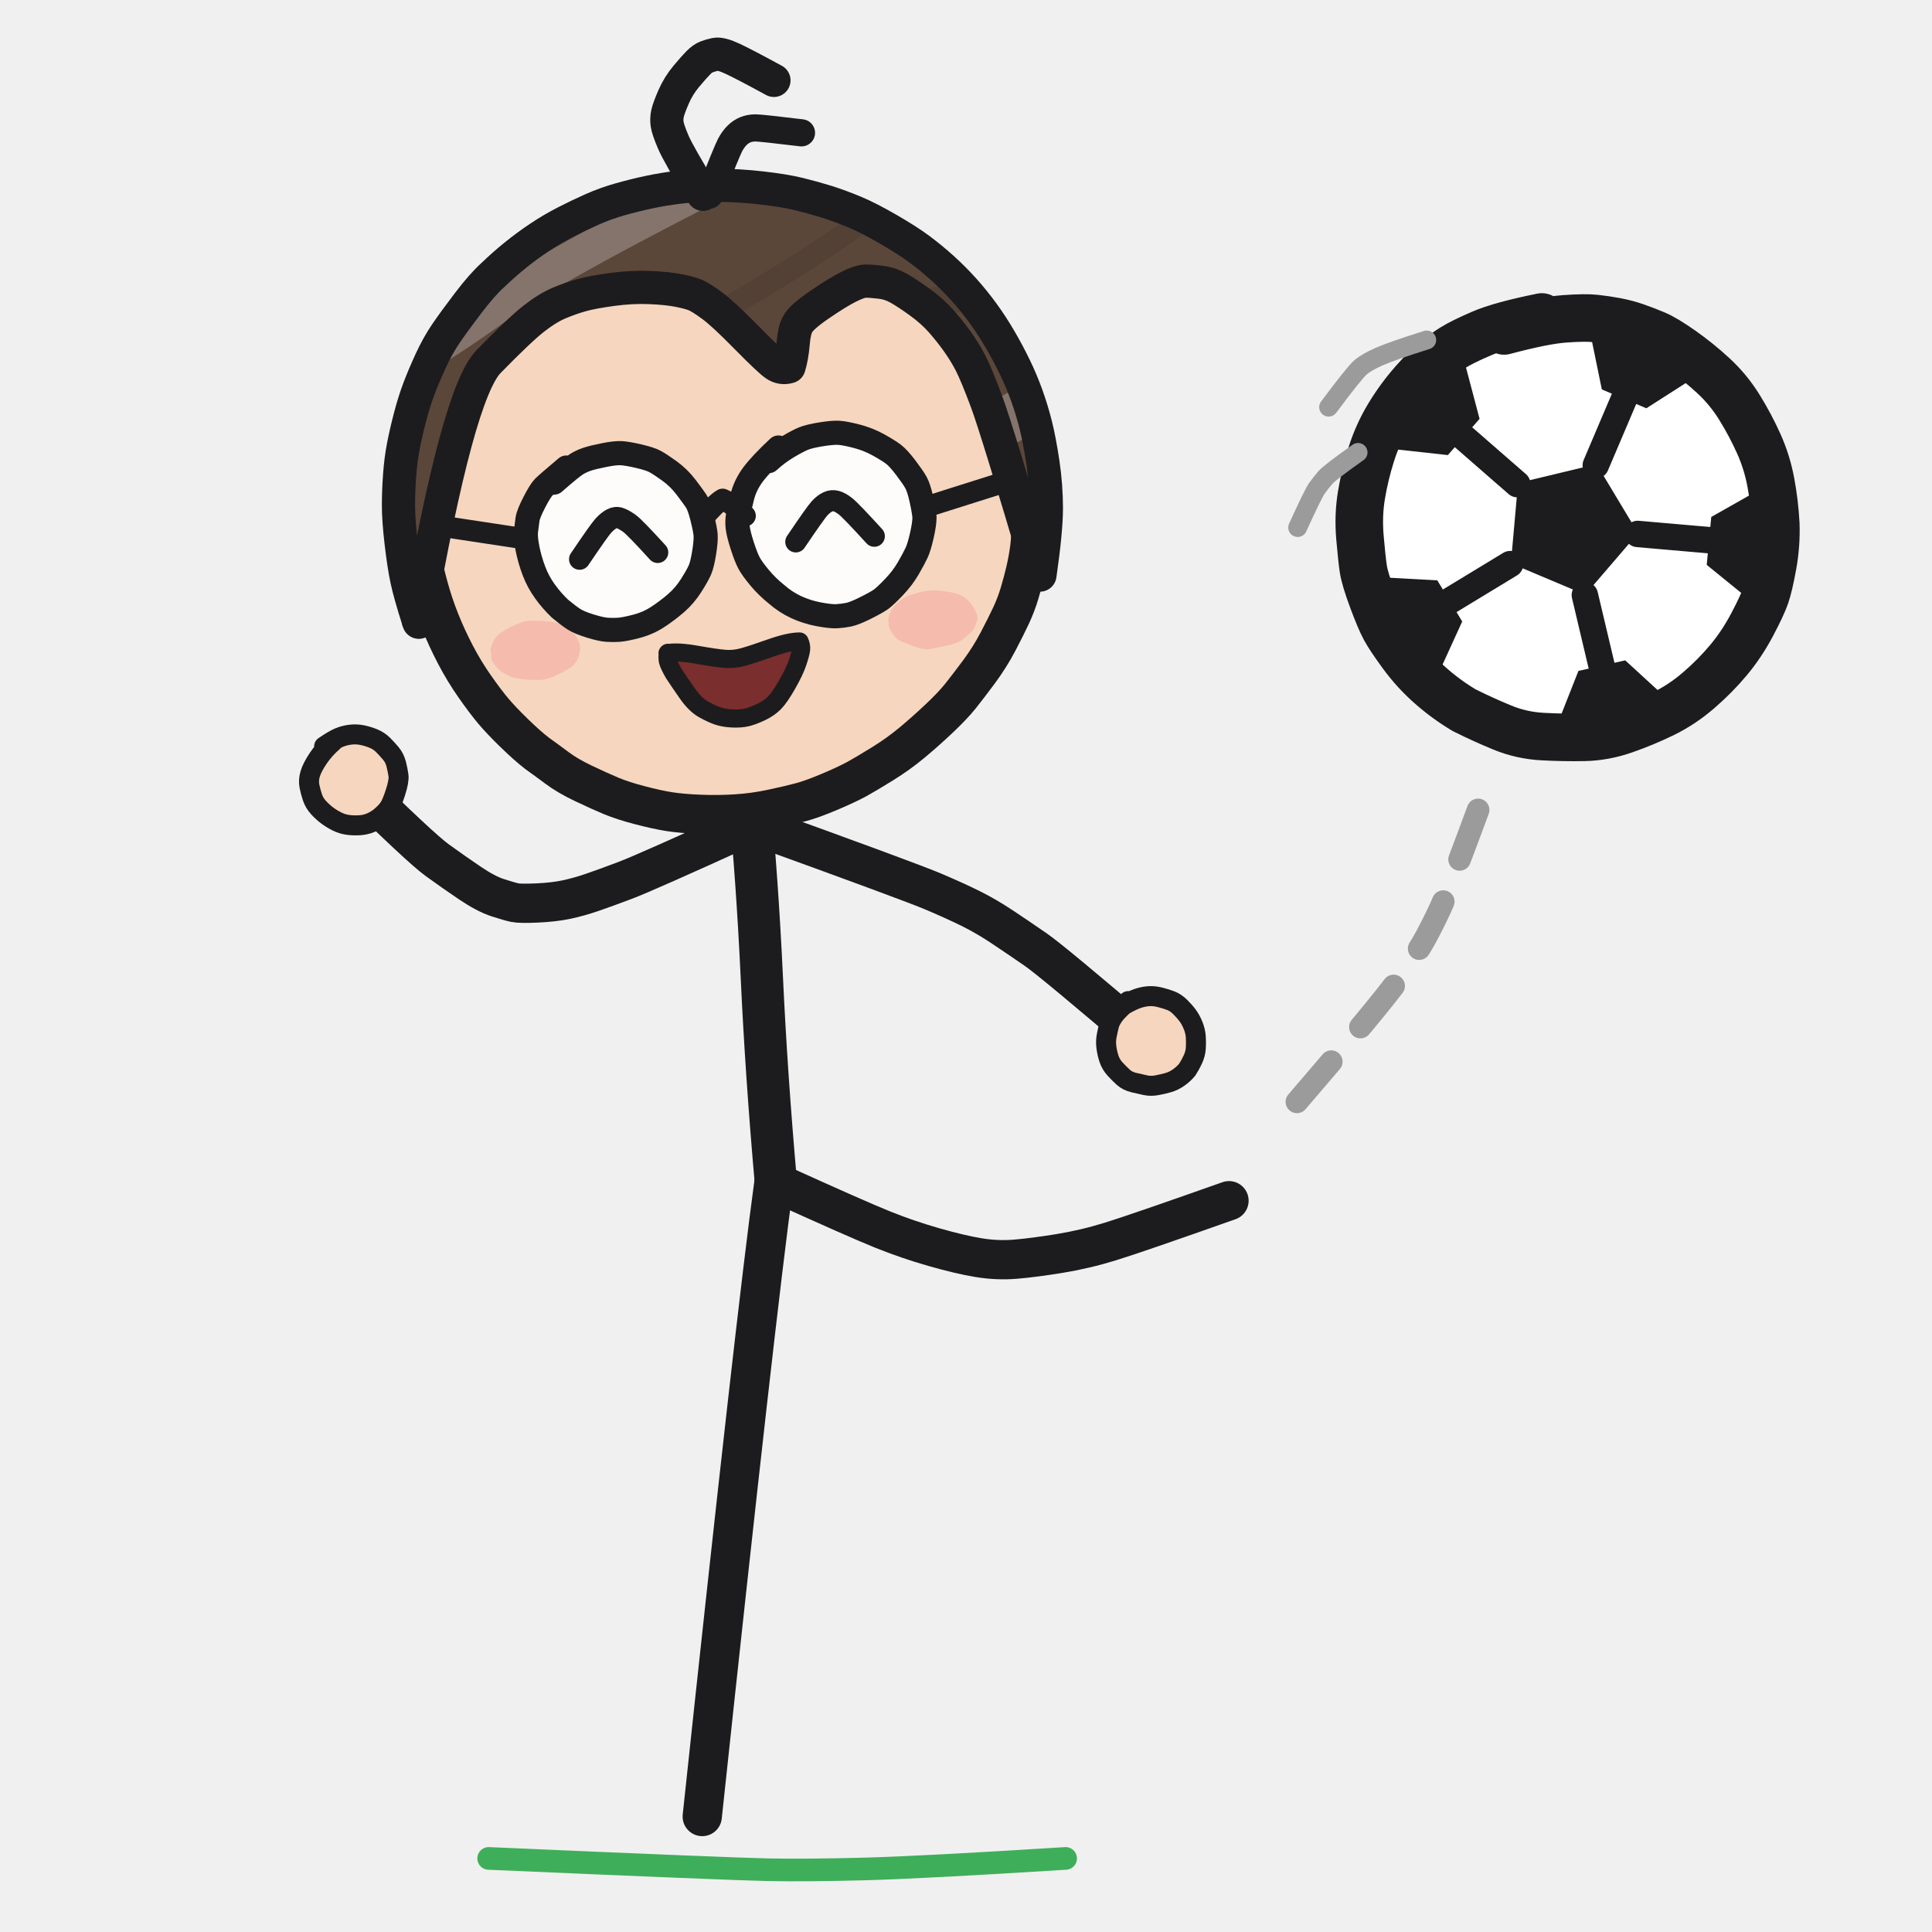
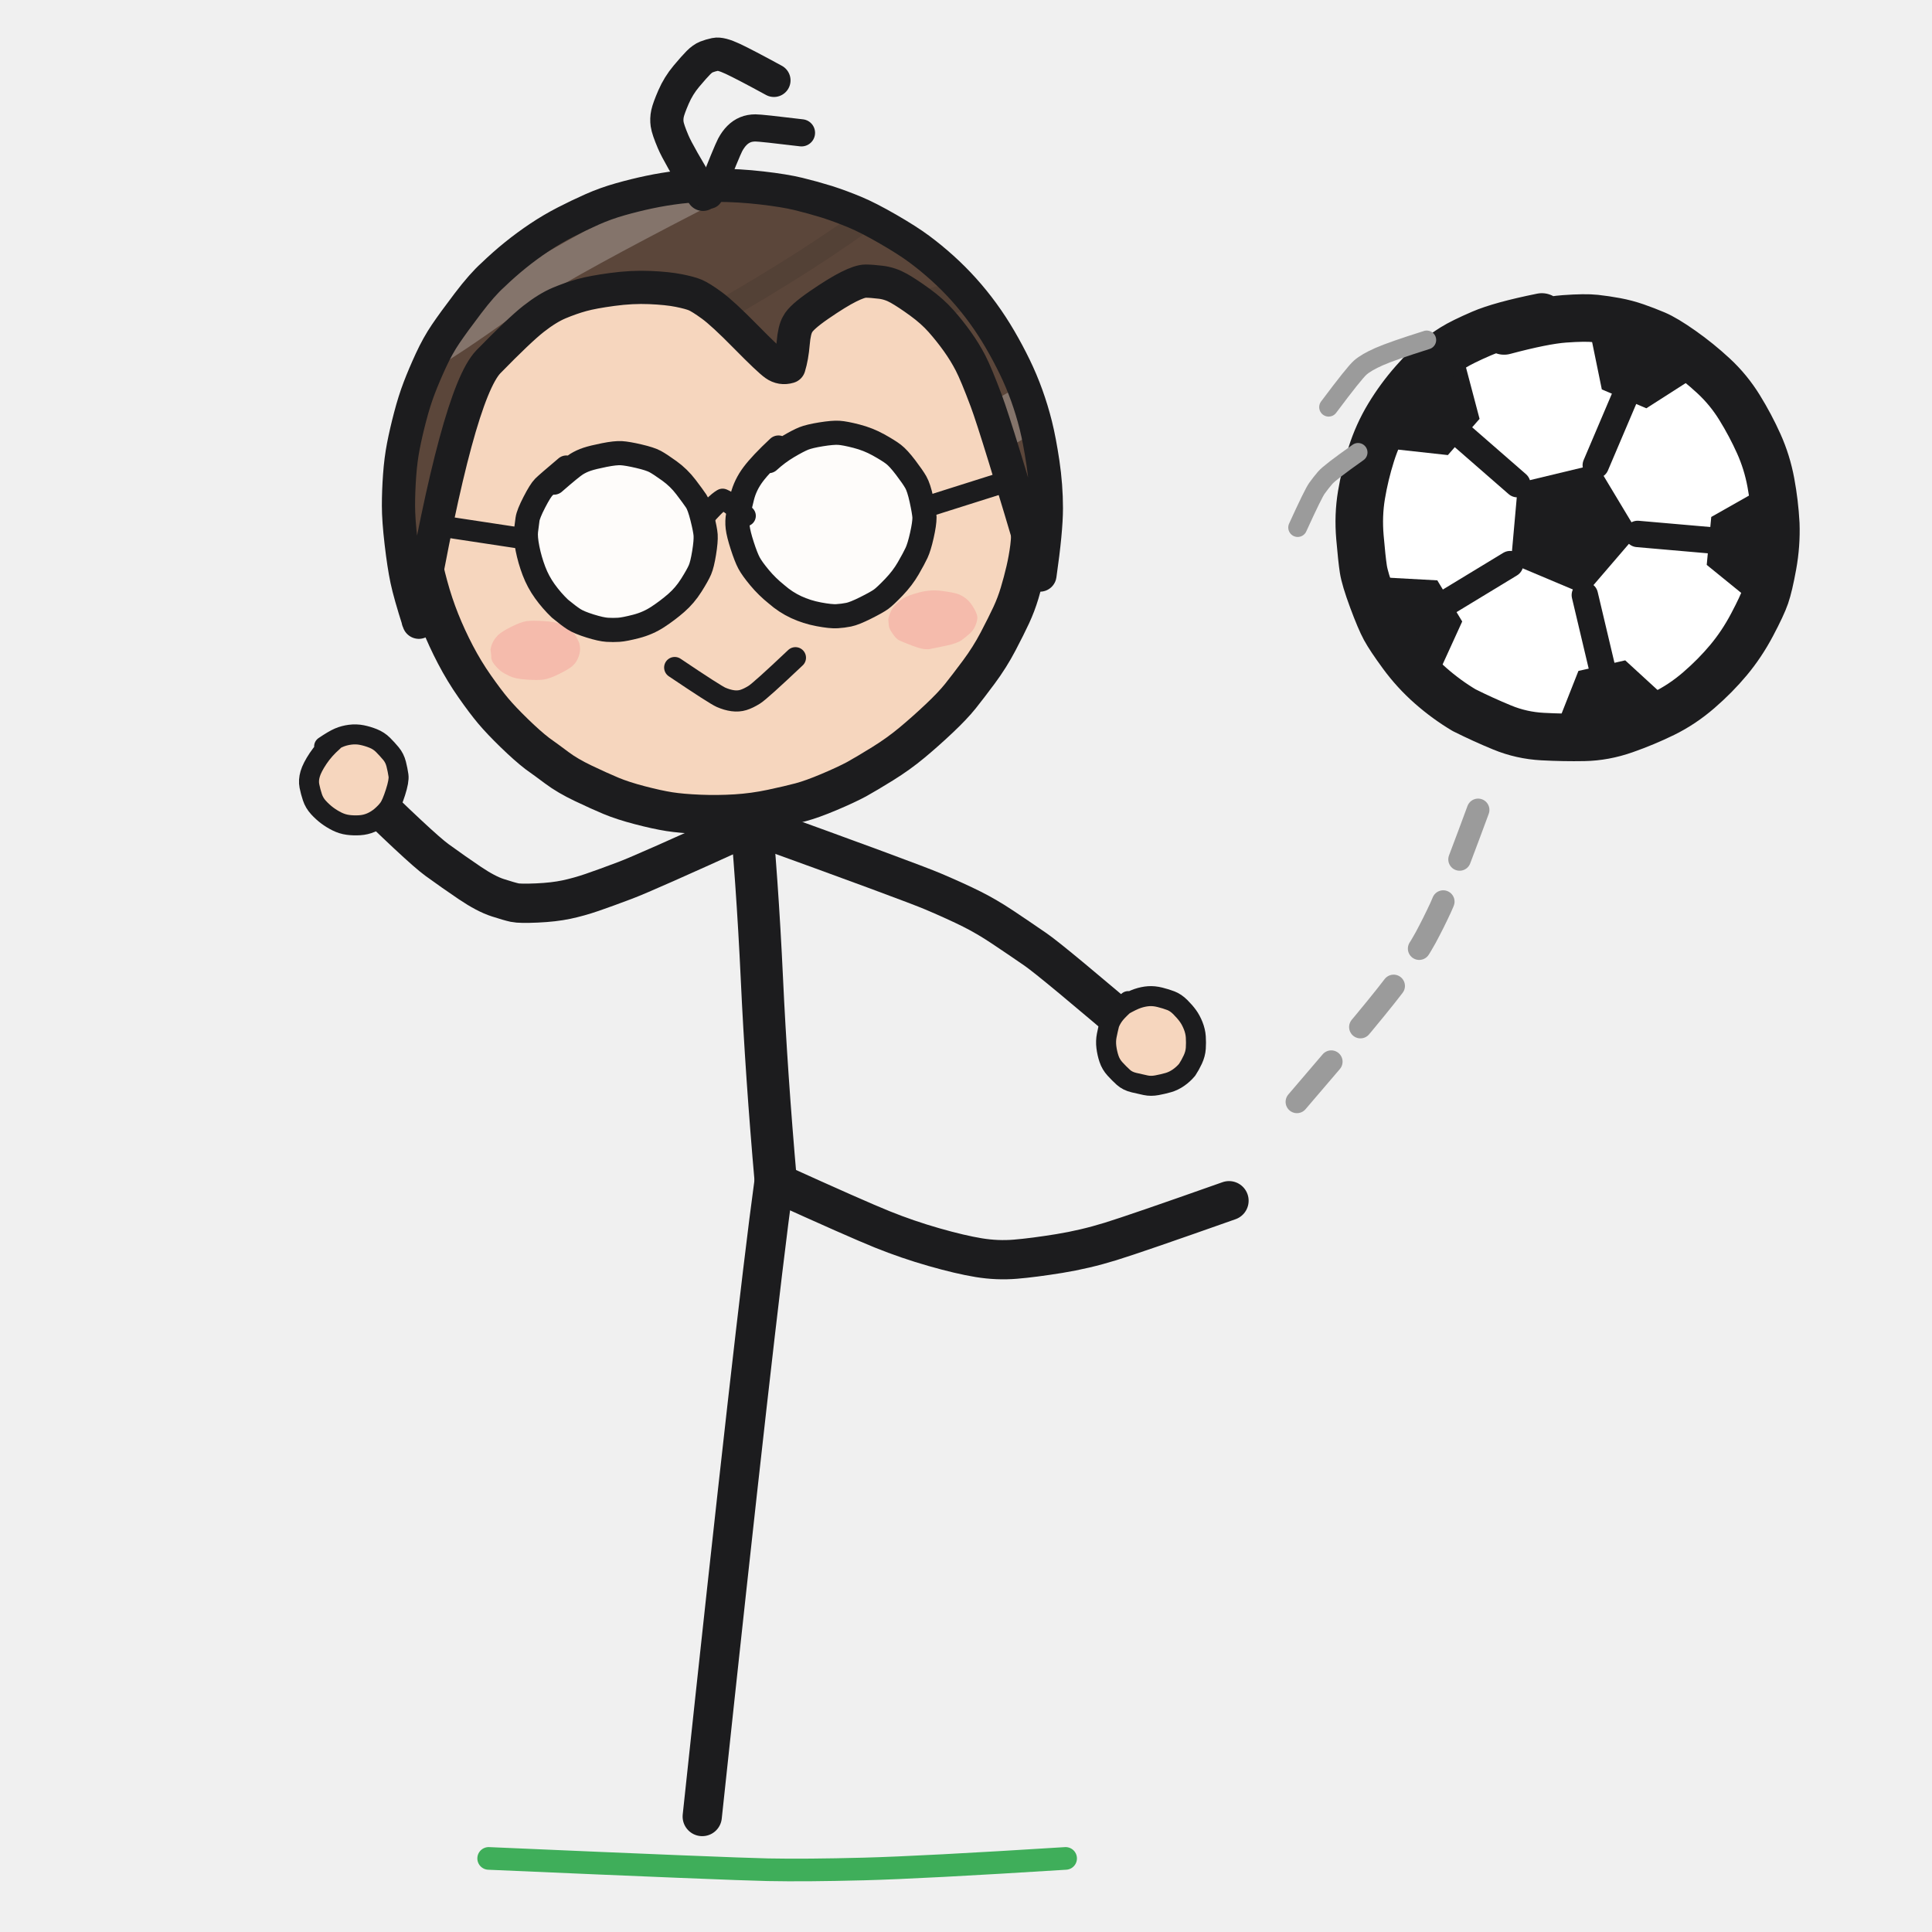
<svg xmlns="http://www.w3.org/2000/svg" viewBox="0 0 512 512" width="512" height="512" fill="none" stroke-linecap="round" stroke-linejoin="round">
  <defs>
    <path id="sc1" d="M111.3 166.8q-2.5-7.4 -3.4-11.2t-1.3-7.7t-.6-7.8t.1-7.8t.9-7.8t1.7-7.8t3.3-9.6t4.1-9.2t5.3-8.7t6-8.2t5.4-5.9q2.9-2.9 6-5.4t6.5-4.8t6.9-4.2t7.3-3.5t9.5-3.4t9.8-2.6t8-1.2t8-.5t8 .3t7.8 1t7.7 1.8q3.7 1.1 7.4 2.6t7.1 3.3t6.8 4t6.3 4.7t6 5.2t5.5 5.8t6 8t5.4 8.5t3.4 7.3t3.3 9.4t2.7 11.7q.9 6 1 12.1t-1.4 18.1q-10.7-34 -14.2-43t-5.2-11.8t-3.7-5.8t-4.4-5.5t-5.8-5.1t-5.6-3.8t-4.8-1.7t-4-.3t-4.5 1.4t-7.7 4.8t-5.6 5q-.9 1.5 -1.2 5.1t-1 6.2q-2 .5 -3.7-.6t-7.6-7.5t-8.8-8.4t-4.2-2.7t-4.3-1.2t-7.5-.8t-9.6 .5t-8 1.6t-5.8 2.2t-5.4 3.1t-6.6 5.6q-3.9 3.7 -9.7 9.7t-15.9 66.1l-1.7 .4z" />
    <clipPath id="sc1c">
      <use href="#sc1" />
    </clipPath>
  </defs>
  <path d="M205.1 313.4q-4.8 34.9 -19 168" stroke="#1c1c1e" stroke-width="10.4" />
  <path d="M205.5 313.3q21.6 9.8 28.3 12.5t13.7 4.7t11.9 2.8t9.7 .4t11.6-1.5t13.6-3.2t31.4-10.8" stroke="#1c1c1e" stroke-width="10.4" />
  <path d="M198.4 209.4q2.3 24.1 3.5 49.8t3.7 54" stroke="#1c1c1e" stroke-width="11.2" />
  <path d="M198 219q-27 12.3 -32.3 14.3t-8.8 3.2t-6.8 1.9t-7.8 .9t-5.9-.1t-4.5-1.3t-7.4-3.9t-8.7-6.1t-22.3-20.8" stroke="#1c1c1e" stroke-width="10.4" />
  <path d="M198.7 218.3q42.6 15.4 48.7 18t10.1 4.6t8.2 4.8t8.7 5.9t30 24.9" stroke="#1c1c1e" stroke-width="10.4" />
  <path d="M138 83.8q.1-.5 3.3-3.8t5.6-5.2t6.3-4.5t6.7-4t7.2-3.1t7.6-2.6t6.2-1.3t6.4-.8t9.6 .3t9.7 1.1t7.8 2.2q4.6 1.5 7.6 2.8t7.1 3.7t6.9 4.3t6.2 5t6.9 6.6t5.1 6t4.4 6.4t4 6.7t3.1 7.1t2.5 7.4t1.7 9.2q.9 6.2 .7 12.6t-.8 9.5t-1.9 7.7t-2.6 7.7t-3.5 7.1t-4.2 6.9t-4.9 6.3t-5.4 5.9t-5.9 5.2t-7.6 5.6t-6.6 4q-2.7 1.5 -6.9 3.3t-7.2 2.6t-7.4 1.8t-7.6 1.1t-7.8 0t-7.8-.6t-9.4-2.3t-9.3-3.1t-7.3-3.6t-7.1-4.3t-6.5-5q-3.7-3.1 -7.1-6.6t-5.3-6t-5.2-8t-4.4-8.4t-2.1-5.9t-1.6-6.1t-1-7.8t-.4-8t.7-7.9t1.3-7.9t2.1-7.6q1.5-4.5 3.4-8.9t3.5-7t4.3-6.7t4.8-6.2t2.1-2.9z" fill="#F6D6BE" />
  <path d="M134.5 81q6.6-6.6 9-8.5t6.3-4.6t6.8-4.2t7.3-3.3t7.6-2.6t9.6-1.9t11.4-.9t8.1 .3t9.4 1.7t9.1 2.4t7.2 3.1q4.2 2.1 8.2 4.6t6.3 4.6t4.8 4.2t5.4 5.8t5.9 7.6t5.2 8.3t4.3 8.8t3 7.6t2 7.7t1.5 7.8t.3 7.8q.1 4.7 -.3 7.8t-1.1 6.1t-1.6 6t-2.2 5.8t-3.5 7t-5.1 8.1t-4.9 6.4t-5.6 5.9t-7.2 6.4t-7.8 5.6t-6.9 4.1q-2.8 1.5 -7.3 3.4t-7.5 2.7t-7.7 1.8t-9.5 1.3t-9.6 .1t-8-.7t-7.8-1.7t-7.7-2.5t-7.3-3.3t-7-4.1t-5.2-3.8q-2.6-2 -6.1-5.4t-5.6-5.9t-4.9-6.5t-5.1-8.4t-4.1-8.9t-3.1-9.3t-1.8-7.9t-.7-6.4t-.1-8t.5-7.9t1.6-7.8q1.1-4.7 2.8-9.1t3.8-8.8t4.7-8.2t5.7-7.7t6.5-6.9t8.6-7.2" stroke="#1c1c1e" stroke-width="10.4" />
  <use href="#sc1" fill="#5B463A" />
  <g clip-path="url(#sc1c)">
    <path d="M76.2 76.4q20.9-18.5 26.5-22.5t24.5-12.1t42.1-22.3t61.2-30.1" stroke="#4c3b31" stroke-width="10.9" opacity="0.5" />
    <path d="M79.9 107.3q25.7-10.1 31.8-13.2t22.9-15.2t102.8-54.4" stroke="#a59993" stroke-width="9.5" opacity="0.55" />
    <path d="M127.8 115.9q72-35.5 104.4-59.9" stroke="#4c3b31" stroke-width="5.9" opacity="0.5" />
    <path d="M131.8 147.7q24.9-12.1 30.9-15.6t41-26.1t41.6-24.9t13.8-3.6t20.6-5.7" stroke="#4c3b31" stroke-width="8.2" opacity="0.5" />
    <path d="M143.5 176.8q13.6-3.4 19.7-6.3t23.9-12.9t35.1-20.4t41.1-23.7t34.6-21.4" stroke="#a59993" stroke-width="12.7" opacity="0.55" />
    <path d="M164.2 195.2q30.7-24.7 36.3-27.9t22.7-12.4t23.1-11.6t18.9-5.9t18.5-6.6t16.4-10.3" stroke="#4c3b31" stroke-width="7.2" opacity="0.5" />
    <path d="M162.6 236q12.2-6.8 23.7-14.9t17.5-11.6t25.5-11.7t37.6-18.5t30-17.9" stroke="#4c3b31" stroke-width="11.2" opacity="0.5" />
  </g>
  <path d="M111 164.9q-2.4-7.5 -3.2-11.3t-1.5-9.8t-.7-9.8t.3-8t1-7.8t1.8-7.8t2.4-7.6t3.1-7.3t3.9-7t5.9-8.1t6.6-7.5q2.9-2.8 6-5.3t6.4-4.7t6.8-4t7.1-3.4t7.5-2.7t7.7-1.9t7.9-1.3t9.9-.5t11.9 .7t9.8 1.6t7.6 2.1q3.7 1.2 7.3 2.7t8.8 4.5t8.3 5.3t6.1 5t5.7 5.7t5.1 6.3t4.5 6.9t3.9 7.3t3.2 7.6t2.4 7.9t1.9 10q.9 6.1 .9 12t-1.7 17.7q-11.5-38.9 -14.2-46.1t-4.2-10.1t-3.5-5.7t-4.3-5.4t-5.6-5t-5.6-3.7t-4.8-1.6t-4-.3t-4.5 1.5t-7.8 4.8t-5.7 5.1q-.9 1.5 -1.2 5.1t-1.1 6.2q-2 .6 -3.7-.6t-7.8-7.4t-9-8.3t-4.3-2.7t-4.4-1.2t-7.7-.8t-9.9 .5t-8.1 1.5t-6 2.1t-6.8 4.2t-12 11.4q-8.1 8.5 -18.6 68.5" stroke="#1c1c1e" stroke-width="8.8" />
  <path d="M147.3 127.9q4.9-3.9 6.3-4.5t4.4-1.4t4.6-.6t4.7 .6t5.9 2.1t4.1 2.3t3.4 3.3t2.9 3.9t1.5 4.6t.8 4.8t-.7 4.7q-.6 3.2 -2.1 6t-2.4 4.1t-3.5 3.3t-3.9 2.7t-4.6 1.5t-4.7 .8t-4.8-.7t-4.6-1.4t-4-2.5t-4.7-4.4t-2.8-3.9q-.7-1.5 -1.6-4.6t-.9-4.7t.5-4.9t1.2-4.7t4.2-6.8l.8 .4z" fill="#FFFFFF" opacity="0.92" />
  <path d="M203.4 124.5q1.3-1 3.7-3t3.8-2.7t4.5-1.6t4.7-.9t4.7 .7t4.6 1.4t3.9 2.7t4.4 4.5t2.6 3.8t1.5 4.5t.9 4.5q0 1.6 -.1 3.2t-1.1 4.5t-2.7 5.6t-2.8 3.7t-3.9 2.8t-4.3 2.1t-4.7 .6t-4.7 0t-4.5-1.3t-5.7-2.9t-3.7-2.9q-1.1-1.2 -2.9-3.9t-2.2-4.3t-.9-4.8t.2-6.4t1.2-4.7t1.5-2.9t2-2.3z" fill="#FFFFFF" opacity="0.92" />
  <path d="M153.5 170.4q.3 1.1 .2 2.1t-.6 2.1t-1.4 1.9t-3.5 2.1t-4.2 1.5t-4.5 0t-4.4-.9t-2.3-1.3t-1.7-1.7t-.9-1.9t-.2-2.1q.1-1 .6-2t1.4-1.9t3.5-2.2t4.1-1.5t4.6 0t4.3 .8t2.3 1.3t1.7 1.7t1 2z" fill="#F5A9A0" opacity="0.6" />
  <path d="M258.1 161.2q1 1.7 .9 2.7t-.6 2.1t-1.4 1.9t-2.1 1.7t-4.1 1.5t-4.4 .9t-4.4-.8t-3.7-1.5t-1.7-1.7t-1-1.9t-.2-2q.2-1.1 .7-2.1t1.4-1.9t2-1.6t4.1-1.5t6-.4t4.2 .8t2.3 1.3t2 2.5z" fill="#F5A9A0" opacity="0.6" />
-   <path d="M153.6 148.2q5.2-7.7 6.3-8.9t2.2-1.8t2.2-.2t2.5 1.4t7.5 7.7" stroke="#1c1c1e" stroke-width="5.6" />
-   <path d="M210.9 143.6q5.2-7.7 6.3-8.9t2.2-1.7t2.2-.2t2.5 1.4t7.6 7.9" stroke="#1c1c1e" stroke-width="5.6" />
-   <path d="M177 172.9q2.7-.6 7.8 .4t7.5 1.1t4.9-.4t7.3-2.4t7.6-1.7q.4 1.2 .4 2.2t-1 3.4t-2.8 5.9t-2.7 4.2t-2.5 2t-4.6 2t-5.9 .5t-5-1.3t-2.8-1.5t-2.4-2.6t-3.2-4.2q-1.5-2.4 -2.3-4.4t-.3-3.2z" fill="#7A2E2E" />
-   <path d="M176.9 173.1q2.6-.5 7.7 .4t7.5 1.1t4.9-.5t7.3-2.4t7.6-1.7q.5 1.1 .4 2.1t-.9 3.4t-2.8 5.9t-3.4 4.9t-3.5 2.4t-3.7 1.4t-3.9 .3t-4-.7t-3.8-1.8t-4.2-4.2t-3.6-5.3q-1.3-2.3 -1.5-3.2t0-2.2" stroke="#1c1c1e" stroke-width="4.8" />
+   <path d="M178.8 176.9q10.7 7.2 12.3 7.9t3.1 .9t2.8-.2t2.9-1.4t10.9-9.8" stroke="#1c1c1e" stroke-width="5.6" />
  <path d="M146.8 127.9q4.7-4.1 6-4.9t2.8-1.3t4.5-1.1t4.6-.5t4.6 .8t4.3 1.4t3.8 2.5t4.4 4.3t2.7 3.7t1.6 4.4t.9 4.6q.1 1.6 -.4 4.7t-1.1 4.5t-2.3 4.1t-4 4.7t-4.9 3.7t-5.7 2.5t-4.6 .9t-3.1 0t-4.5-1t-4.3-1.8t-3.7-2.8q-2.2-2.1 -4-4.6t-2.9-5.4t-1.7-5.9t-.4-4.7t.4-3.1t1.8-4.5t2.5-4t6-5.2" stroke="#1c1c1e" stroke-width="6.4" />
  <path d="M203.7 122.2q2.4-2.2 5.1-3.8t4.2-2.2t4.6-1.1t4.7-.4t4.7 .9t5.8 2.3t4 2.5t3.2 3.5t2.7 3.9t1.5 4.6t.8 4.7q0 1.7 -.7 4.8t-1.4 4.6t-2.2 4.1t-3.8 5t-3.4 3.2t-4.1 2.3t-4.5 1.8t-3.1 .4t-4.8-.5t-6-1.9t-5.2-3.4q-2.5-2 -4.5-4.4t-2.8-3.9t-1.8-4.6t-1.2-4.8t.1-3.3t1.1-4.8t2.9-6t6.7-7.1" stroke="#1c1c1e" stroke-width="6.4" />
  <path d="M186.2 137.5q3.3-4 5.3-5.2q2.1 .9 6 4.4" stroke="#1c1c1e" stroke-width="5.6" />
  <path d="M139.1 142.8l-24.4-3.7" stroke="#1c1c1e" stroke-width="5.6" />
  <path d="M244.6 134.6l23.4-7.4" stroke="#1c1c1e" stroke-width="5.6" />
  <path d="M186.3 51.5q-6.5-10.6 -7.9-13.9t-1.6-4.7t.1-2.8t1.6-4.4t3.4-5.5t3.2-3.6t2.1-1.5t2.4-.7t4.6 1.2t10.9 5.7" stroke="#1c1c1e" stroke-width="8.8" />
  <path d="M188 51.7q4.7-11.8 5.5-13.3t1.8-2.5t2.2-1.5t2.7-.5t12.2 1.3" stroke="#1c1c1e" stroke-width="7.2" />
  <path d="M86.1 200.3q.9-1.1 2.2-2t2.8-1.4t3.1-.5t3.1 .4t2.8 1.3t2.4 2t1.6 2.7t1 2.9t.1 3.1t-.8 3.1t-1.6 2.7q-1 1.2 -2.3 2t-2.8 1.4t-3.1 .5t-3.1-.4t-2.8-1.2t-2.4-2t-1.7-2.7t-.8-3t0-3.1t.7-3.1t1.6-2.7z" fill="#F6D6BE" />
  <path d="M85.9 197.8q2.5-1.7 3.9-2.3t3-.8t3.1 .1t3 .9t2.6 1.7t2.1 2.3t1.4 2.8t.6 3t-.8 4.5t-1.8 4.2t-2.1 2.2q-1.2 1 -2.6 1.6t-3 .7t-3.1-.1t-2.9-.9t-2.6-1.6t-2.3-2.1t-1.6-2.7t-.8-3t.2-3.2t2.1-4.1t4-4.5" stroke="#1c1c1e" stroke-width="5.3" />
  <path d="M297.4 269.4q1.2-1.4 2.5-2.2t2.9-1.2t3.1-.4t3.1 .4t2.8 1.3t2.4 2t1.8 2.6t1 3t.1 3.2t-.8 3.1t-1.6 2.8q-1 1.3 -2.4 2.2t-2.9 1.4t-3.2 .4t-3.1-.4t-2.9-1.2t-2.5-2t-1.8-2.7t-1-3t-.2-3.2t.8-3.2t1.9-2.9z" fill="#F6D6BE" />
  <path d="M297.4 266.6q2.6-1.5 4.1-2t2.9-.6t3 .3t2.9 .9t2.5 1.7t2 2.3t1.4 2.6t.7 3t0 3t-.8 3t-1.5 2.7q-1 1.2 -2.3 2.1t-2.7 1.3t-3 .7t-3 0t-3.1-.7t-2.8-1.4t-2.2-2.2t-1.6-2.7t-.7-3.1t.1-3.1t.7-3.1q.6-1.5 1.6-2.7t3.4-3.3" stroke="#1c1c1e" stroke-width="5.3" />
  <path d="M343.7 292q22.2-25.8 27.1-32.7t7-10.8t4-8t12.3-32.3" stroke="#9b9b9b" stroke-width="6" stroke-dasharray="14 12" />
  <path d="M399.4 90.5q10.5-2.7 15.9-3t8.2-.1t5.4 .9t5.4 1.5t5.1 2t7.1 4.3t8.4 7t6.9 8.5t5.2 9.6t3.3 10.4t1.5 10.8q.2 5.5 -.8 11t-1.8 8.1t-2 5.2t-4.3 7.1t-7 8.6t-8.7 7t-9.8 5.2t-10.7 3.1t-11.1 .9t-11.1-1.4t-10.6-3.6q-5.2-2.3 -9.8-5.5t-8.4-7.4t-6.8-8.9t-4.8-10.1t-2.8-10.9t-.7-11.2t1.5-11.1t3.7-10.7t5.7-9.7t5.4-6.6t4.2-3.7q2.3-1.8 4.7-3.3t7.6-3.8t16.2-4.5l-10.2 4.3z" fill="#FFFFFF" />
  <path d="M423.1 123l11 18.3l-14 16.3l-19.7-8.3l1.9-21.3l20.8-5z" fill="#1c1c1e" />
  <path d="M422.9 123.3l7.7-18.1" stroke="#1c1c1e" stroke-width="7" />
  <path d="M421.2 87.1l3.3 16.1l11.8 5l13.9-8.9l-29-12.2z" fill="#1c1c1e" />
  <path d="M434 141.5l19.5 1.7" stroke="#1c1c1e" stroke-width="7" />
  <path d="M467.8 128.9l-14.3 8.1l-1.2 12.7l12.8 10.4l2.7-31.2z" fill="#1c1c1e" />
  <path d="M420 157.7l4.5 19" stroke="#1c1c1e" stroke-width="7" />
  <path d="M442.8 186.1l-12.1-11.1l-12.4 2.8l-6 15.2l30.5-6.9z" fill="#1c1c1e" />
  <path d="M400.2 149.5l-16.8 10.2" stroke="#1c1c1e" stroke-width="7" />
  <path d="M380.7 179.6l6.8-14.9l-6.6-10.9l-16.5-.9l16.3 26.7z" fill="#1c1c1e" />
  <path d="M402.1 128.3l-14.8-12.9" stroke="#1c1c1e" stroke-width="7" />
  <path d="M367.3 118.8l16.4 1.8l8.4-9.6l-4.2-15.9l-20.6 23.7z" fill="#1c1c1e" />
  <path d="M398.6 87.7q10.5-2.8 16-3.2t8.2-.1t5.4 .8t5.3 1.4t5.2 2t7 4.2t8.4 6.8t6.9 8.4t5.1 9.6t3.2 10.3t1.3 10.9q.2 5.5 -.8 11t-1.9 8.1t-3.6 7.7t-6.2 9.3t-7.9 8t-9.3 6.2t-10.3 4.3t-10.8 2t-11-.2t-10.7-2.4t-10.1-4.6q-4.7-2.8 -8.9-6.5t-7.5-8.2t-4.6-6.9t-3.3-7.8t-2.4-8t-.9-8.4t.4-11.2t2.6-10.8t4.6-10.2t6.6-9t6-5.9q2.1-1.7 4.5-3.2t7.5-3.7t16-4.4" stroke="#1c1c1e" stroke-width="12.6" />
  <path d="M352.1 107.9q6.8-9.1 8.4-10.5t5-2.9t12.6-4.4" stroke="#9b9b9b" stroke-width="5" />
  <path d="M343.9 139.8q4.1-9 5.1-10.4t2.2-2.8t8.7-6.7" stroke="#9b9b9b" stroke-width="5" />
  <path d="M129.5 492.5q64 2.8 74 3t25.4-.2t53.5-2.8" stroke="#3FAE5A" stroke-width="6" />
</svg>
